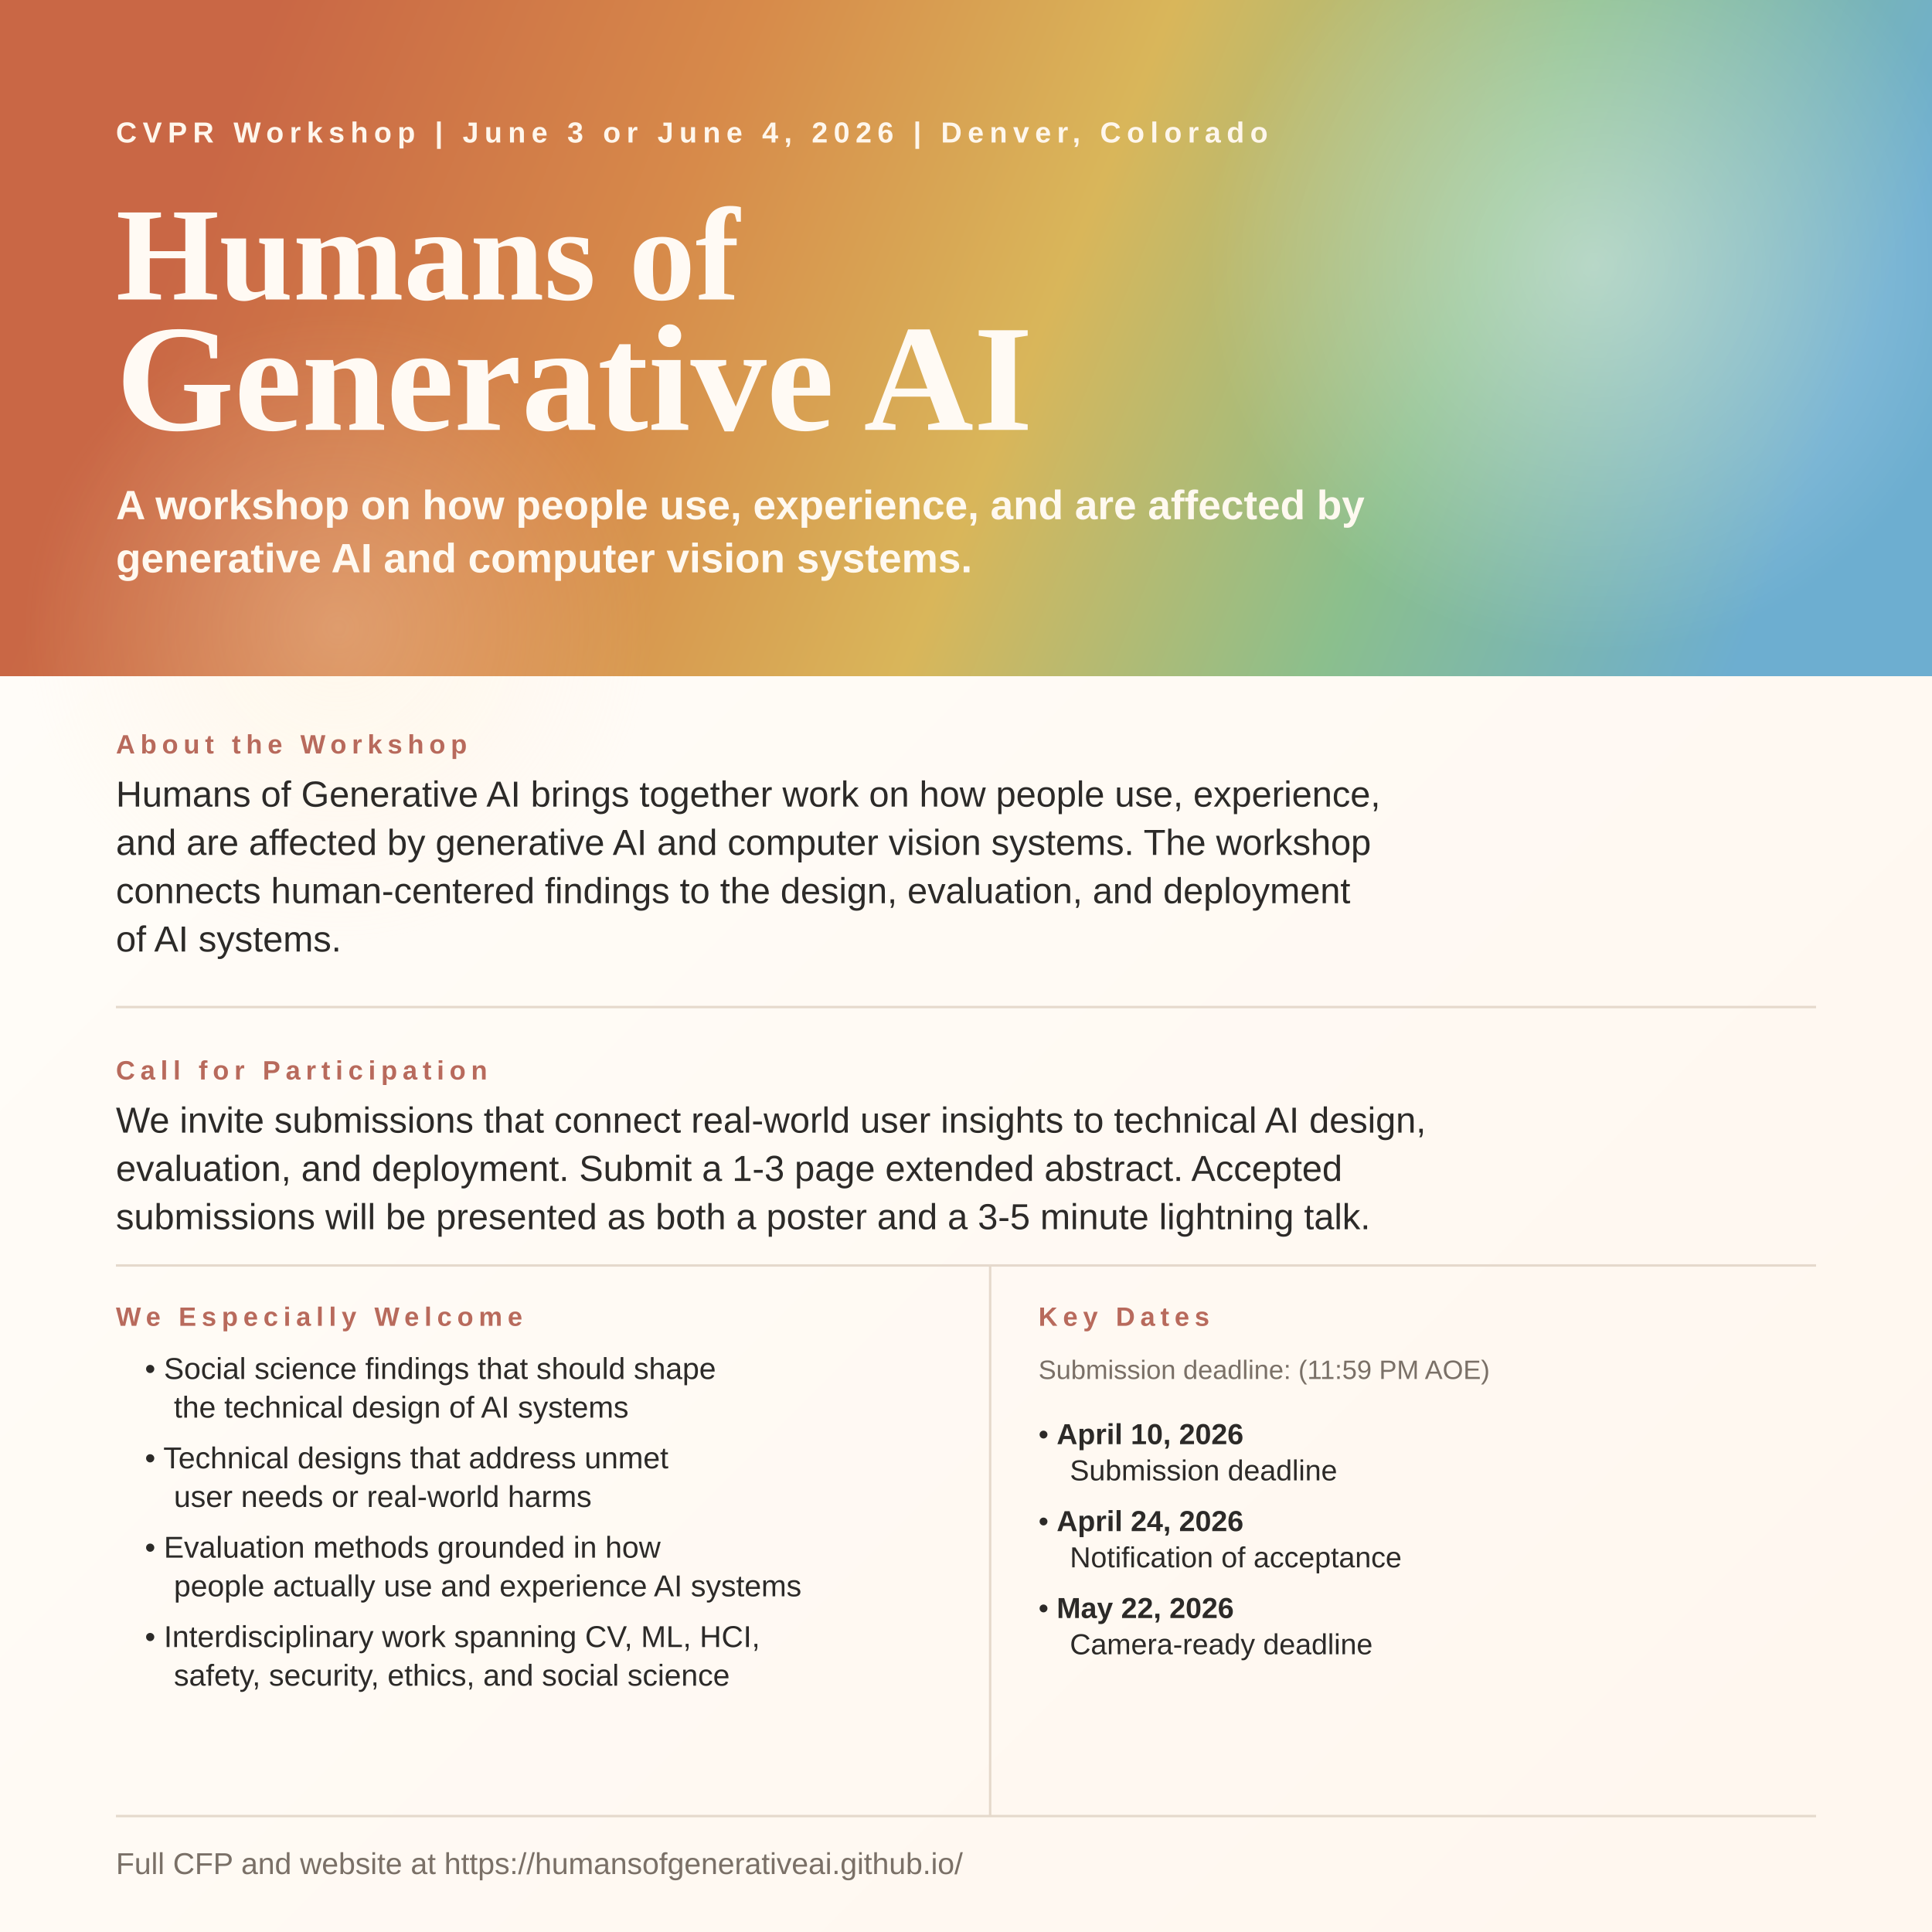
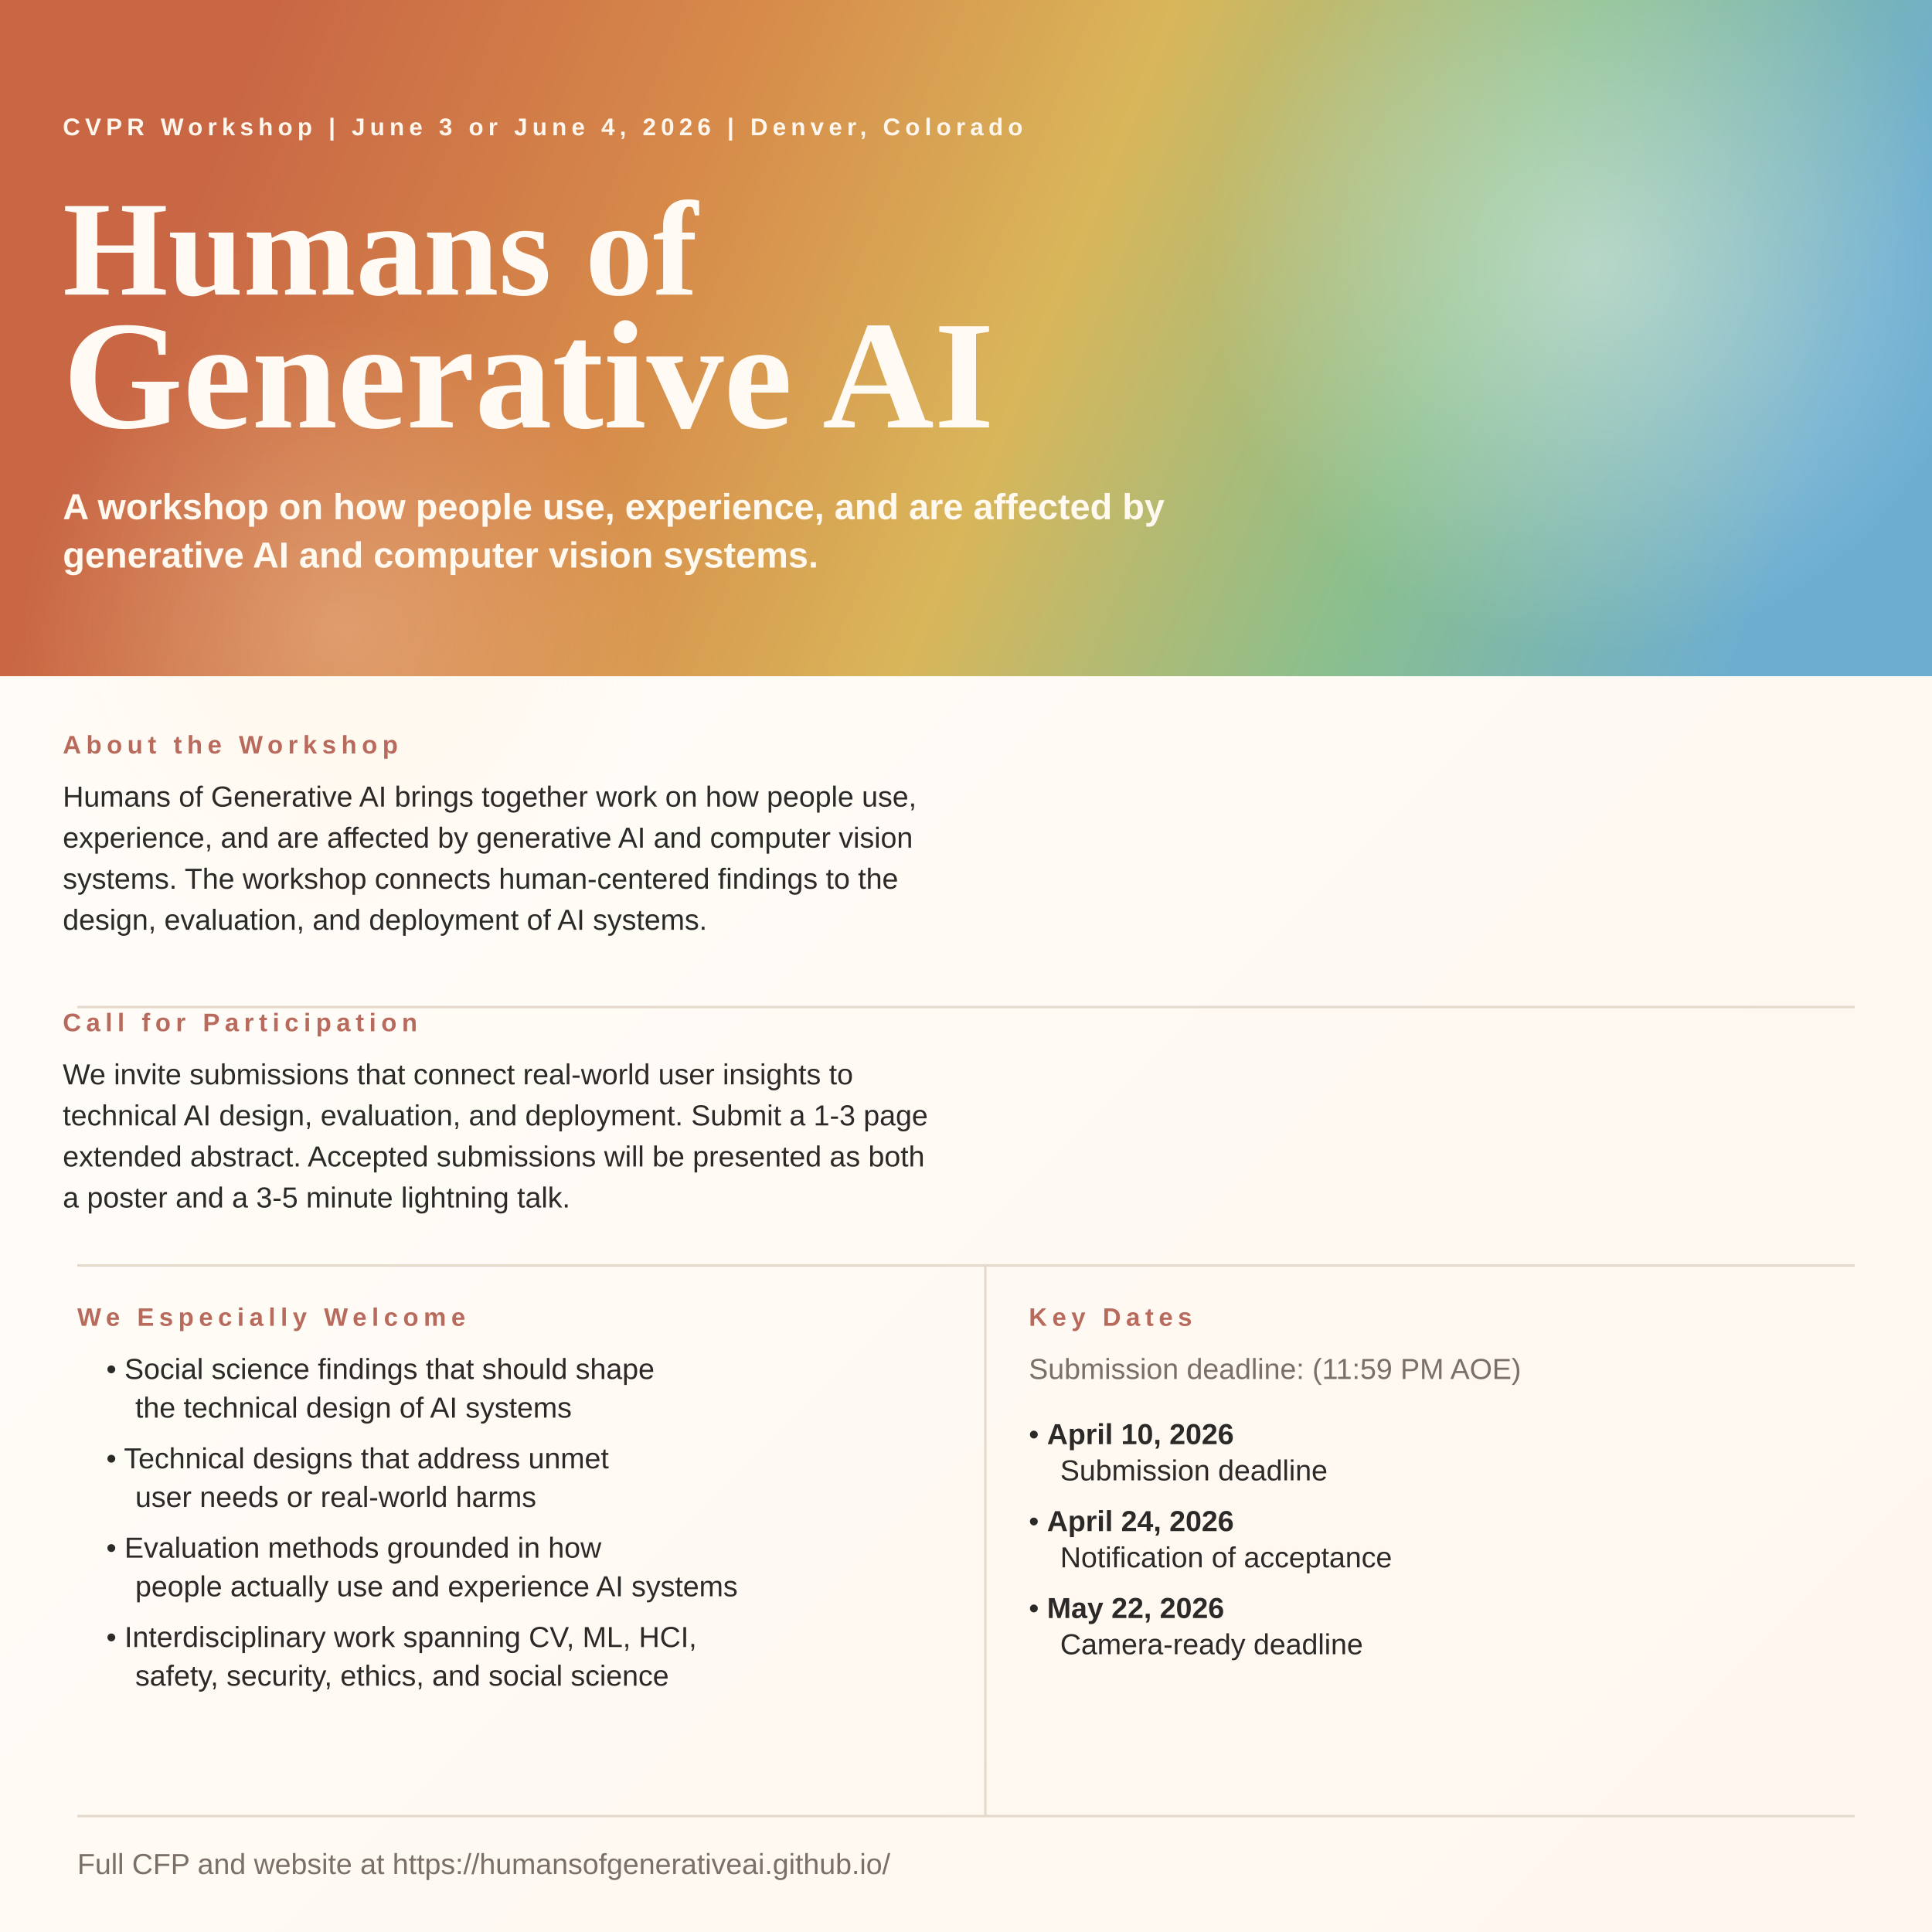
<svg xmlns="http://www.w3.org/2000/svg" width="1600" height="1600" viewBox="0 0 1600 1600" fill="none">
  <defs>
    <linearGradient id="sqbg" x1="180" y1="120" x2="1410" y2="620" gradientUnits="userSpaceOnUse">
      <stop stop-color="#C96745" />
      <stop offset="0.28" stop-color="#D78A4A" />
      <stop offset="0.52" stop-color="#D9B65A" />
      <stop offset="0.76" stop-color="#8BBF8D" />
      <stop offset="1" stop-color="#6DAED0" />
    </linearGradient>
    <linearGradient id="sqpaper" x1="120" y1="120" x2="1480" y2="1480" gradientUnits="userSpaceOnUse">
      <stop stop-color="#FFFDF9" />
      <stop offset="1" stop-color="#FFF7EF" />
    </linearGradient>
    <radialGradient id="sqglow1" cx="0" cy="0" r="1" gradientUnits="userSpaceOnUse" gradientTransform="translate(1320 220) rotate(90) scale(320)">
      <stop stop-color="white" stop-opacity="0.42" />
      <stop offset="1" stop-color="white" stop-opacity="0" />
    </radialGradient>
    <radialGradient id="sqglow2" cx="0" cy="0" r="1" gradientUnits="userSpaceOnUse" gradientTransform="translate(280 520) rotate(90) scale(260)">
      <stop stop-color="#FFEBCD" stop-opacity="0.28" />
      <stop offset="1" stop-color="#FFEBCD" stop-opacity="0" />
    </radialGradient>
    <style>
      .sans { font-family: "Helvetica Neue", Arial, sans-serif; }
      .serif { font-family: Georgia, "Times New Roman", serif; }
      .smallcaps { letter-spacing: 0.2em; text-transform: uppercase; }
    </style>
  </defs>
  <rect width="1600" height="1600" fill="url(#sqpaper)" />
  <rect x="0" y="0" width="1600" height="560" fill="url(#sqbg)" />
  <circle cx="1320" cy="220" r="320" fill="url(#sqglow1)" />
  <circle cx="280" cy="520" r="260" fill="url(#sqglow2)" />
-   <text x="96" y="118" fill="#FFF7ED" class="sans smallcaps" font-size="24" font-weight="700">CVPR Workshop  |  June 3 or June 4, 2026  |  Denver, Colorado</text>
-   <text x="96" y="248" fill="#FFFAF4" class="serif" font-size="110" font-weight="700">Humans of</text>
-   <text x="96" y="356" fill="#FFFAF4" class="serif" font-size="126" font-weight="700">Generative AI</text>
-   <text x="96" y="430" fill="#FFF9F0" class="sans" font-size="34" font-weight="600">
-     <tspan x="96" dy="0">A workshop on how people use, experience, and are affected by</tspan>
-     <tspan x="96" dy="44">generative AI and computer vision systems.</tspan>
+   <text x="52" y="112" fill="#FFF7ED" class="sans smallcaps" font-size="20" font-weight="700">CVPR Workshop  |  June 3 or June 4, 2026  |  Denver, Colorado</text>
+   <text x="52" y="244" fill="#FFFAF4" class="serif" font-size="112" font-weight="700">Humans of</text>
+   <text x="52" y="354" fill="#FFFAF4" class="serif" font-size="128" font-weight="700">Generative AI</text>
+   <text x="52" y="430" fill="#FFF9F0" class="sans" font-size="30" font-weight="600">
+     <tspan x="52" dy="0">A workshop on how people use, experience, and are affected by</tspan>
+     <tspan x="52" dy="40">generative AI and computer vision systems.</tspan>
  </text>
-   <text x="96" y="624" fill="#B86A5C" class="sans smallcaps" font-size="22" font-weight="700">About the Workshop</text>
-   <text x="96" y="668" fill="#2C2A28" class="sans" font-size="30">
-     <tspan x="96" dy="0">Humans of Generative AI brings together work on how people use, experience,</tspan>
-     <tspan x="96" dy="40">and are affected by generative AI and computer vision systems. The workshop</tspan>
-     <tspan x="96" dy="40">connects human-centered findings to the design, evaluation, and deployment</tspan>
-     <tspan x="96" dy="40">of AI systems.</tspan>
+   <text x="52" y="624" fill="#B86A5C" class="sans smallcaps" font-size="21" font-weight="700">About the Workshop</text>
+   <text x="52" y="668" fill="#2C2A28" class="sans" font-size="24">
+     <tspan x="52" dy="0">Humans of Generative AI brings together work on how people use,</tspan>
+     <tspan x="52" dy="34">experience, and are affected by generative AI and computer vision</tspan>
+     <tspan x="52" dy="34">systems. The workshop connects human-centered findings to the</tspan>
+     <tspan x="52" dy="34">design, evaluation, and deployment of AI systems.</tspan>
  </text>
-   <line x1="96" y1="834" x2="1504" y2="834" stroke="#E5D9CC" stroke-width="2" />
-   <text x="96" y="894" fill="#B86A5C" class="sans smallcaps" font-size="22" font-weight="700">Call for Participation</text>
-   <text x="96" y="938" fill="#2C2A28" class="sans" font-size="30">
-     <tspan x="96" dy="0">We invite submissions that connect real-world user insights to technical AI design,</tspan>
-     <tspan x="96" dy="40">evaluation, and deployment. Submit a 1-3 page extended abstract. Accepted</tspan>
-     <tspan x="96" dy="40">submissions will be presented as both a poster and a 3-5 minute lightning talk.</tspan>
+   <line x1="64" y1="834" x2="1536" y2="834" stroke="#E5D9CC" stroke-width="2" />
+   <text x="52" y="854" fill="#B86A5C" class="sans smallcaps" font-size="21" font-weight="700">Call for Participation</text>
+   <text x="52" y="898" fill="#2C2A28" class="sans" font-size="24">
+     <tspan x="52" dy="0">We invite submissions that connect real-world user insights to</tspan>
+     <tspan x="52" dy="34">technical AI design, evaluation, and deployment. Submit a 1-3 page</tspan>
+     <tspan x="52" dy="34">extended abstract. Accepted submissions will be presented as both</tspan>
+     <tspan x="52" dy="34">a poster and a 3-5 minute lightning talk.</tspan>
  </text>
-   <line x1="96" y1="1048" x2="1504" y2="1048" stroke="#E5D9CC" stroke-width="2" />
-   <line x1="820" y1="1048" x2="820" y2="1504" stroke="#E5D9CC" stroke-width="2" />
-   <text x="96" y="1098" fill="#B86A5C" class="sans smallcaps" font-size="22" font-weight="700">We Especially Welcome</text>
-   <text x="120" y="1142" fill="#2C2A28" class="sans" font-size="25">
-     <tspan x="120" dy="0">• Social science findings that should shape</tspan>
-     <tspan x="144" dy="32">the technical design of AI systems</tspan>
-     <tspan x="120" dy="42">• Technical designs that address unmet</tspan>
-     <tspan x="144" dy="32">user needs or real-world harms</tspan>
-     <tspan x="120" dy="42">• Evaluation methods grounded in how</tspan>
-     <tspan x="144" dy="32">people actually use and experience AI systems</tspan>
-     <tspan x="120" dy="42">• Interdisciplinary work spanning CV, ML, HCI,</tspan>
-     <tspan x="144" dy="32">safety, security, ethics, and social science</tspan>
+   <line x1="64" y1="1048" x2="1536" y2="1048" stroke="#E5D9CC" stroke-width="2" />
+   <line x1="816" y1="1048" x2="816" y2="1504" stroke="#E5D9CC" stroke-width="2" />
+   <text x="64" y="1098" fill="#B86A5C" class="sans smallcaps" font-size="21" font-weight="700">We Especially Welcome</text>
+   <text x="88" y="1142" fill="#2C2A28" class="sans" font-size="24">
+     <tspan x="88" dy="0">• Social science findings that should shape</tspan>
+     <tspan x="112" dy="32">the technical design of AI systems</tspan>
+     <tspan x="88" dy="42">• Technical designs that address unmet</tspan>
+     <tspan x="112" dy="32">user needs or real-world harms</tspan>
+     <tspan x="88" dy="42">• Evaluation methods grounded in how</tspan>
+     <tspan x="112" dy="32">people actually use and experience AI systems</tspan>
+     <tspan x="88" dy="42">• Interdisciplinary work spanning CV, ML, HCI,</tspan>
+     <tspan x="112" dy="32">safety, security, ethics, and social science</tspan>
  </text>
-   <text x="860" y="1098" fill="#B86A5C" class="sans smallcaps" font-size="22" font-weight="700">Key Dates</text>
-   <text x="860" y="1142" fill="#7A7067" class="sans" font-size="22">Submission deadline: (11:59 PM AOE)</text>
-   <text x="860" y="1196" fill="#2C2A28" class="sans" font-size="24">
-     <tspan x="860" dy="0">• <tspan font-weight="700">April 10, 2026</tspan>
+   <text x="852" y="1098" fill="#B86A5C" class="sans smallcaps" font-size="21" font-weight="700">Key Dates</text>
+   <text x="852" y="1142" fill="#7A7067" class="sans" font-size="24">Submission deadline: (11:59 PM AOE)</text>
+   <text x="852" y="1196" fill="#2C2A28" class="sans" font-size="24">
+     <tspan x="852" dy="0">• <tspan font-weight="700">April 10, 2026</tspan>
    </tspan>
-     <tspan x="886" dy="30">Submission deadline</tspan>
-     <tspan x="860" dy="42">• <tspan font-weight="700">April 24, 2026</tspan>
+     <tspan x="878" dy="30">Submission deadline</tspan>
+     <tspan x="852" dy="42">• <tspan font-weight="700">April 24, 2026</tspan>
    </tspan>
-     <tspan x="886" dy="30">Notification of acceptance</tspan>
-     <tspan x="860" dy="42">• <tspan font-weight="700">May 22, 2026</tspan>
+     <tspan x="878" dy="30">Notification of acceptance</tspan>
+     <tspan x="852" dy="42">• <tspan font-weight="700">May 22, 2026</tspan>
    </tspan>
-     <tspan x="886" dy="30">Camera-ready deadline</tspan>
+     <tspan x="878" dy="30">Camera-ready deadline</tspan>
  </text>
-   <line x1="96" y1="1504" x2="1504" y2="1504" stroke="#E5D9CC" stroke-width="2" />
-   <text x="96" y="1552" fill="#7A7067" class="sans" font-size="25">Full CFP and website at https://humansofgenerativeai.github.io/</text>
+   <line x1="64" y1="1504" x2="1536" y2="1504" stroke="#E5D9CC" stroke-width="2" />
+   <text x="64" y="1552" fill="#7A7067" class="sans" font-size="24">Full CFP and website at https://humansofgenerativeai.github.io/</text>
</svg>
